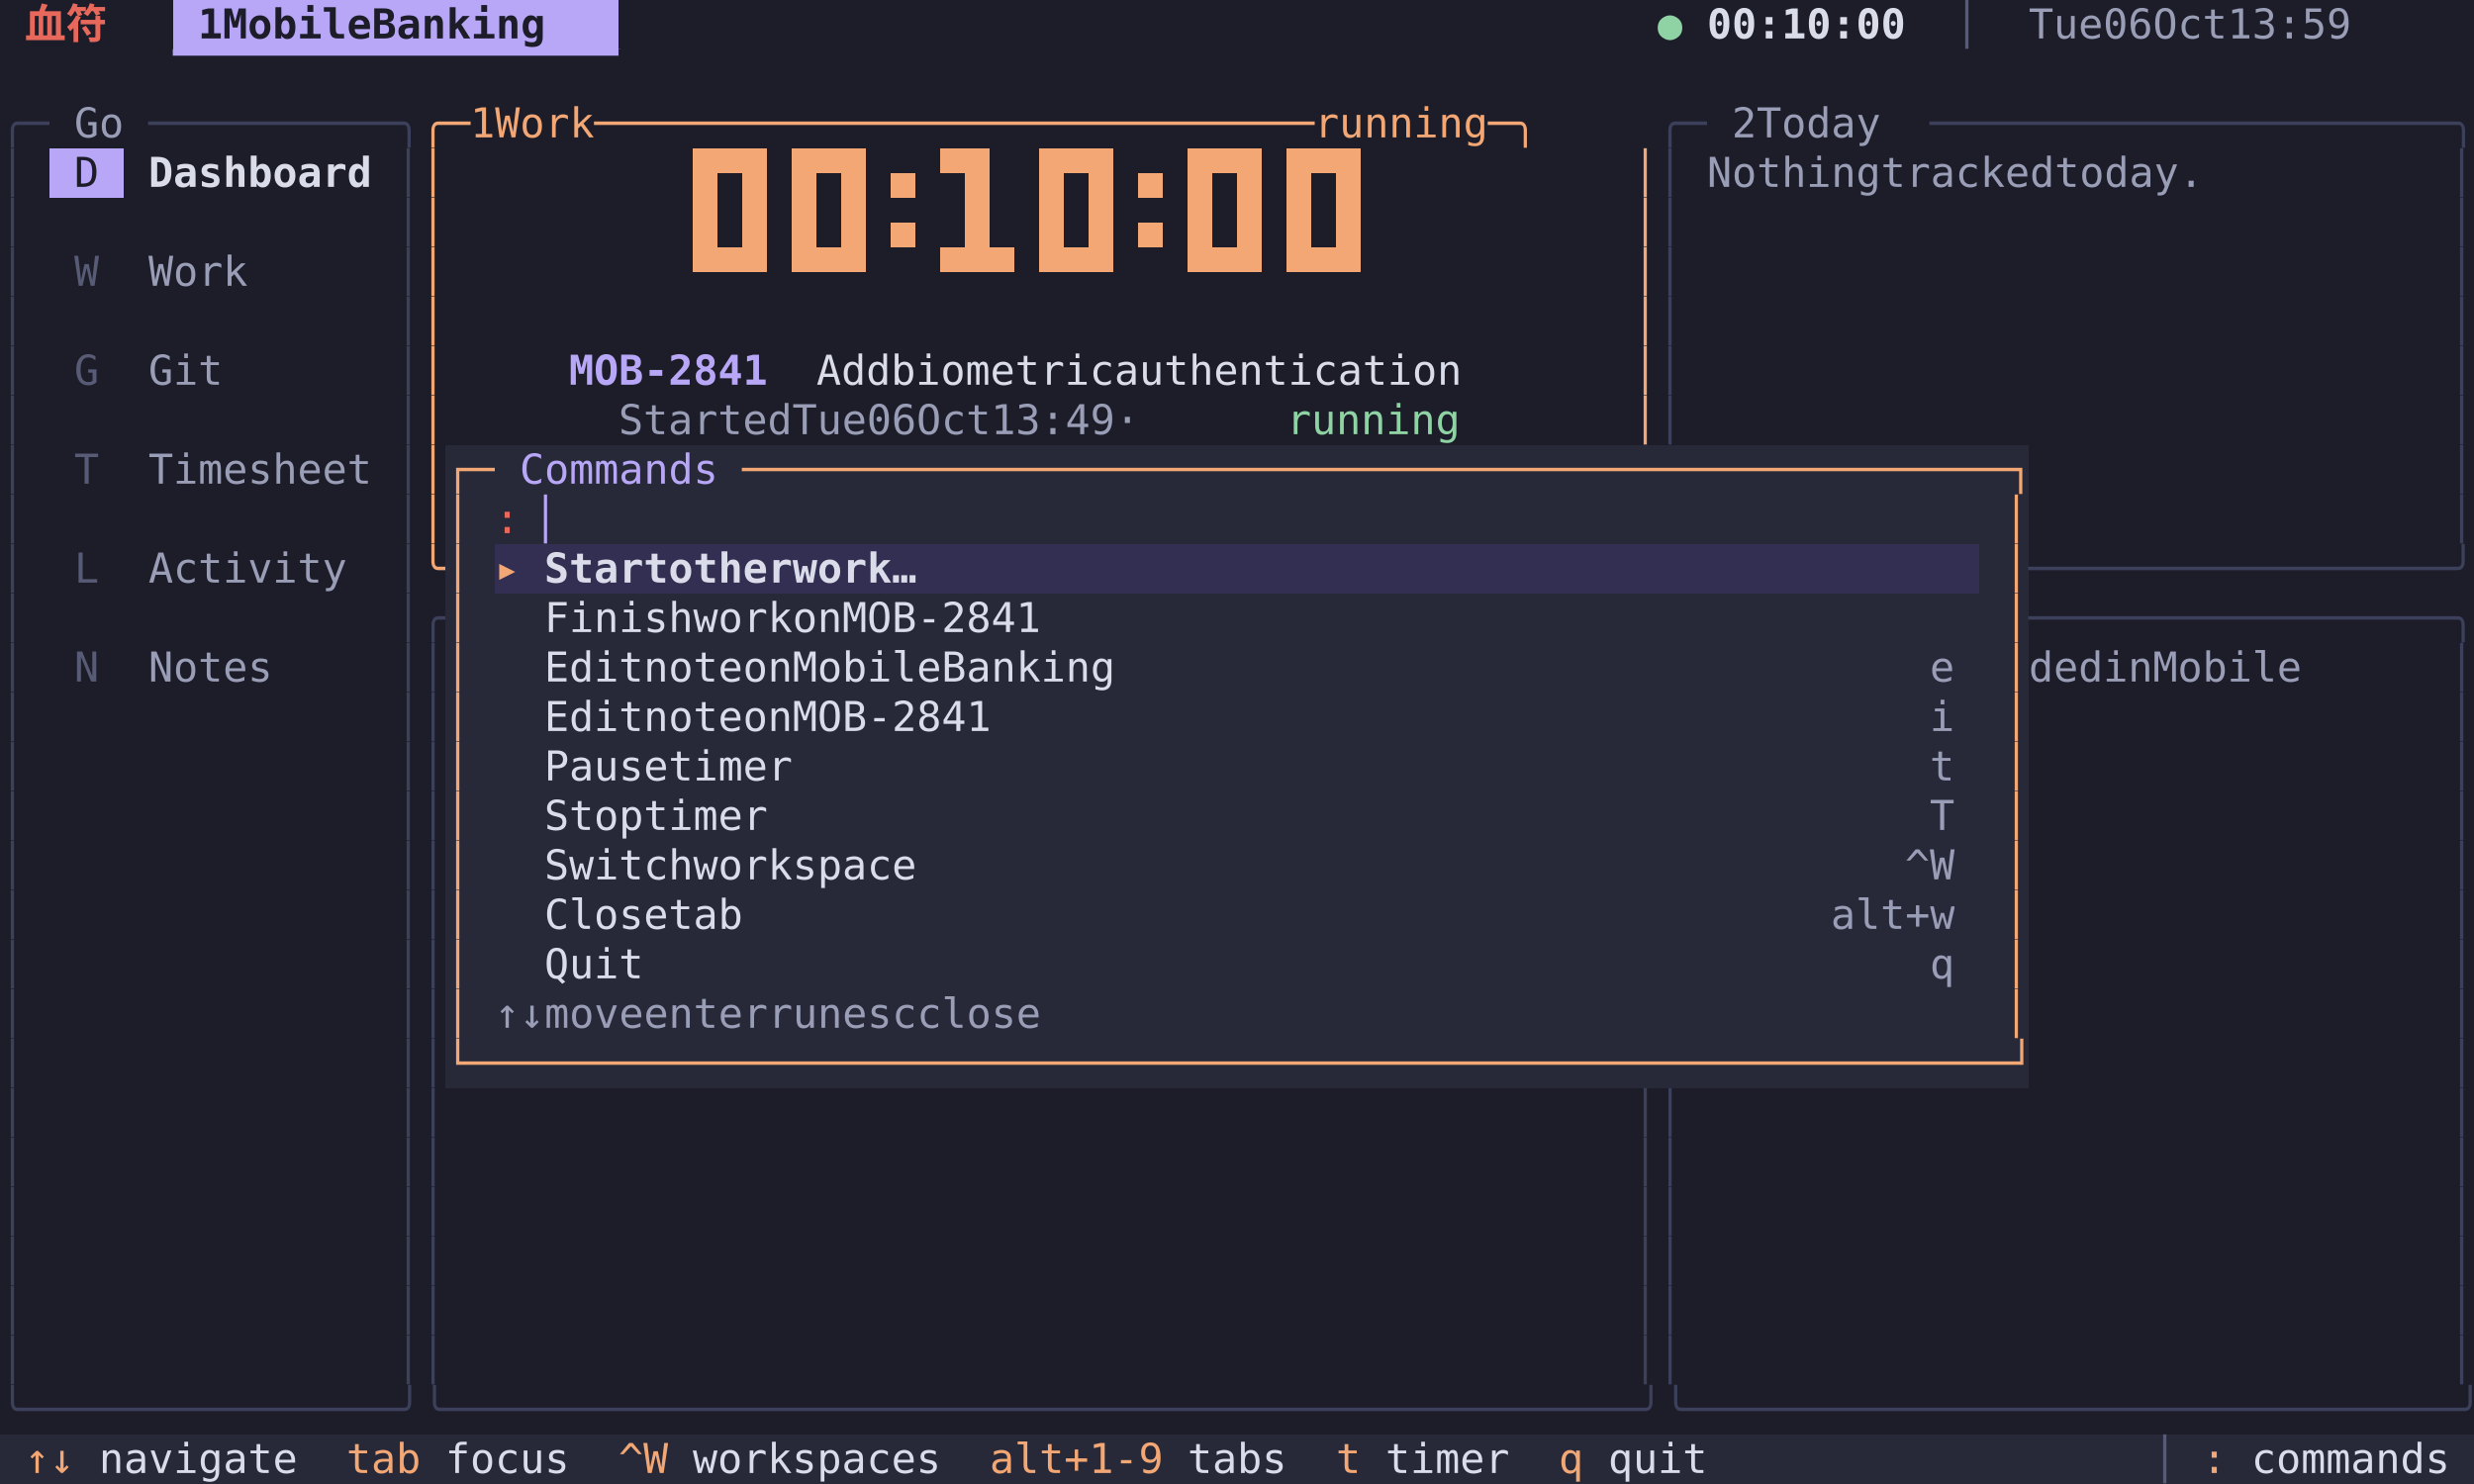
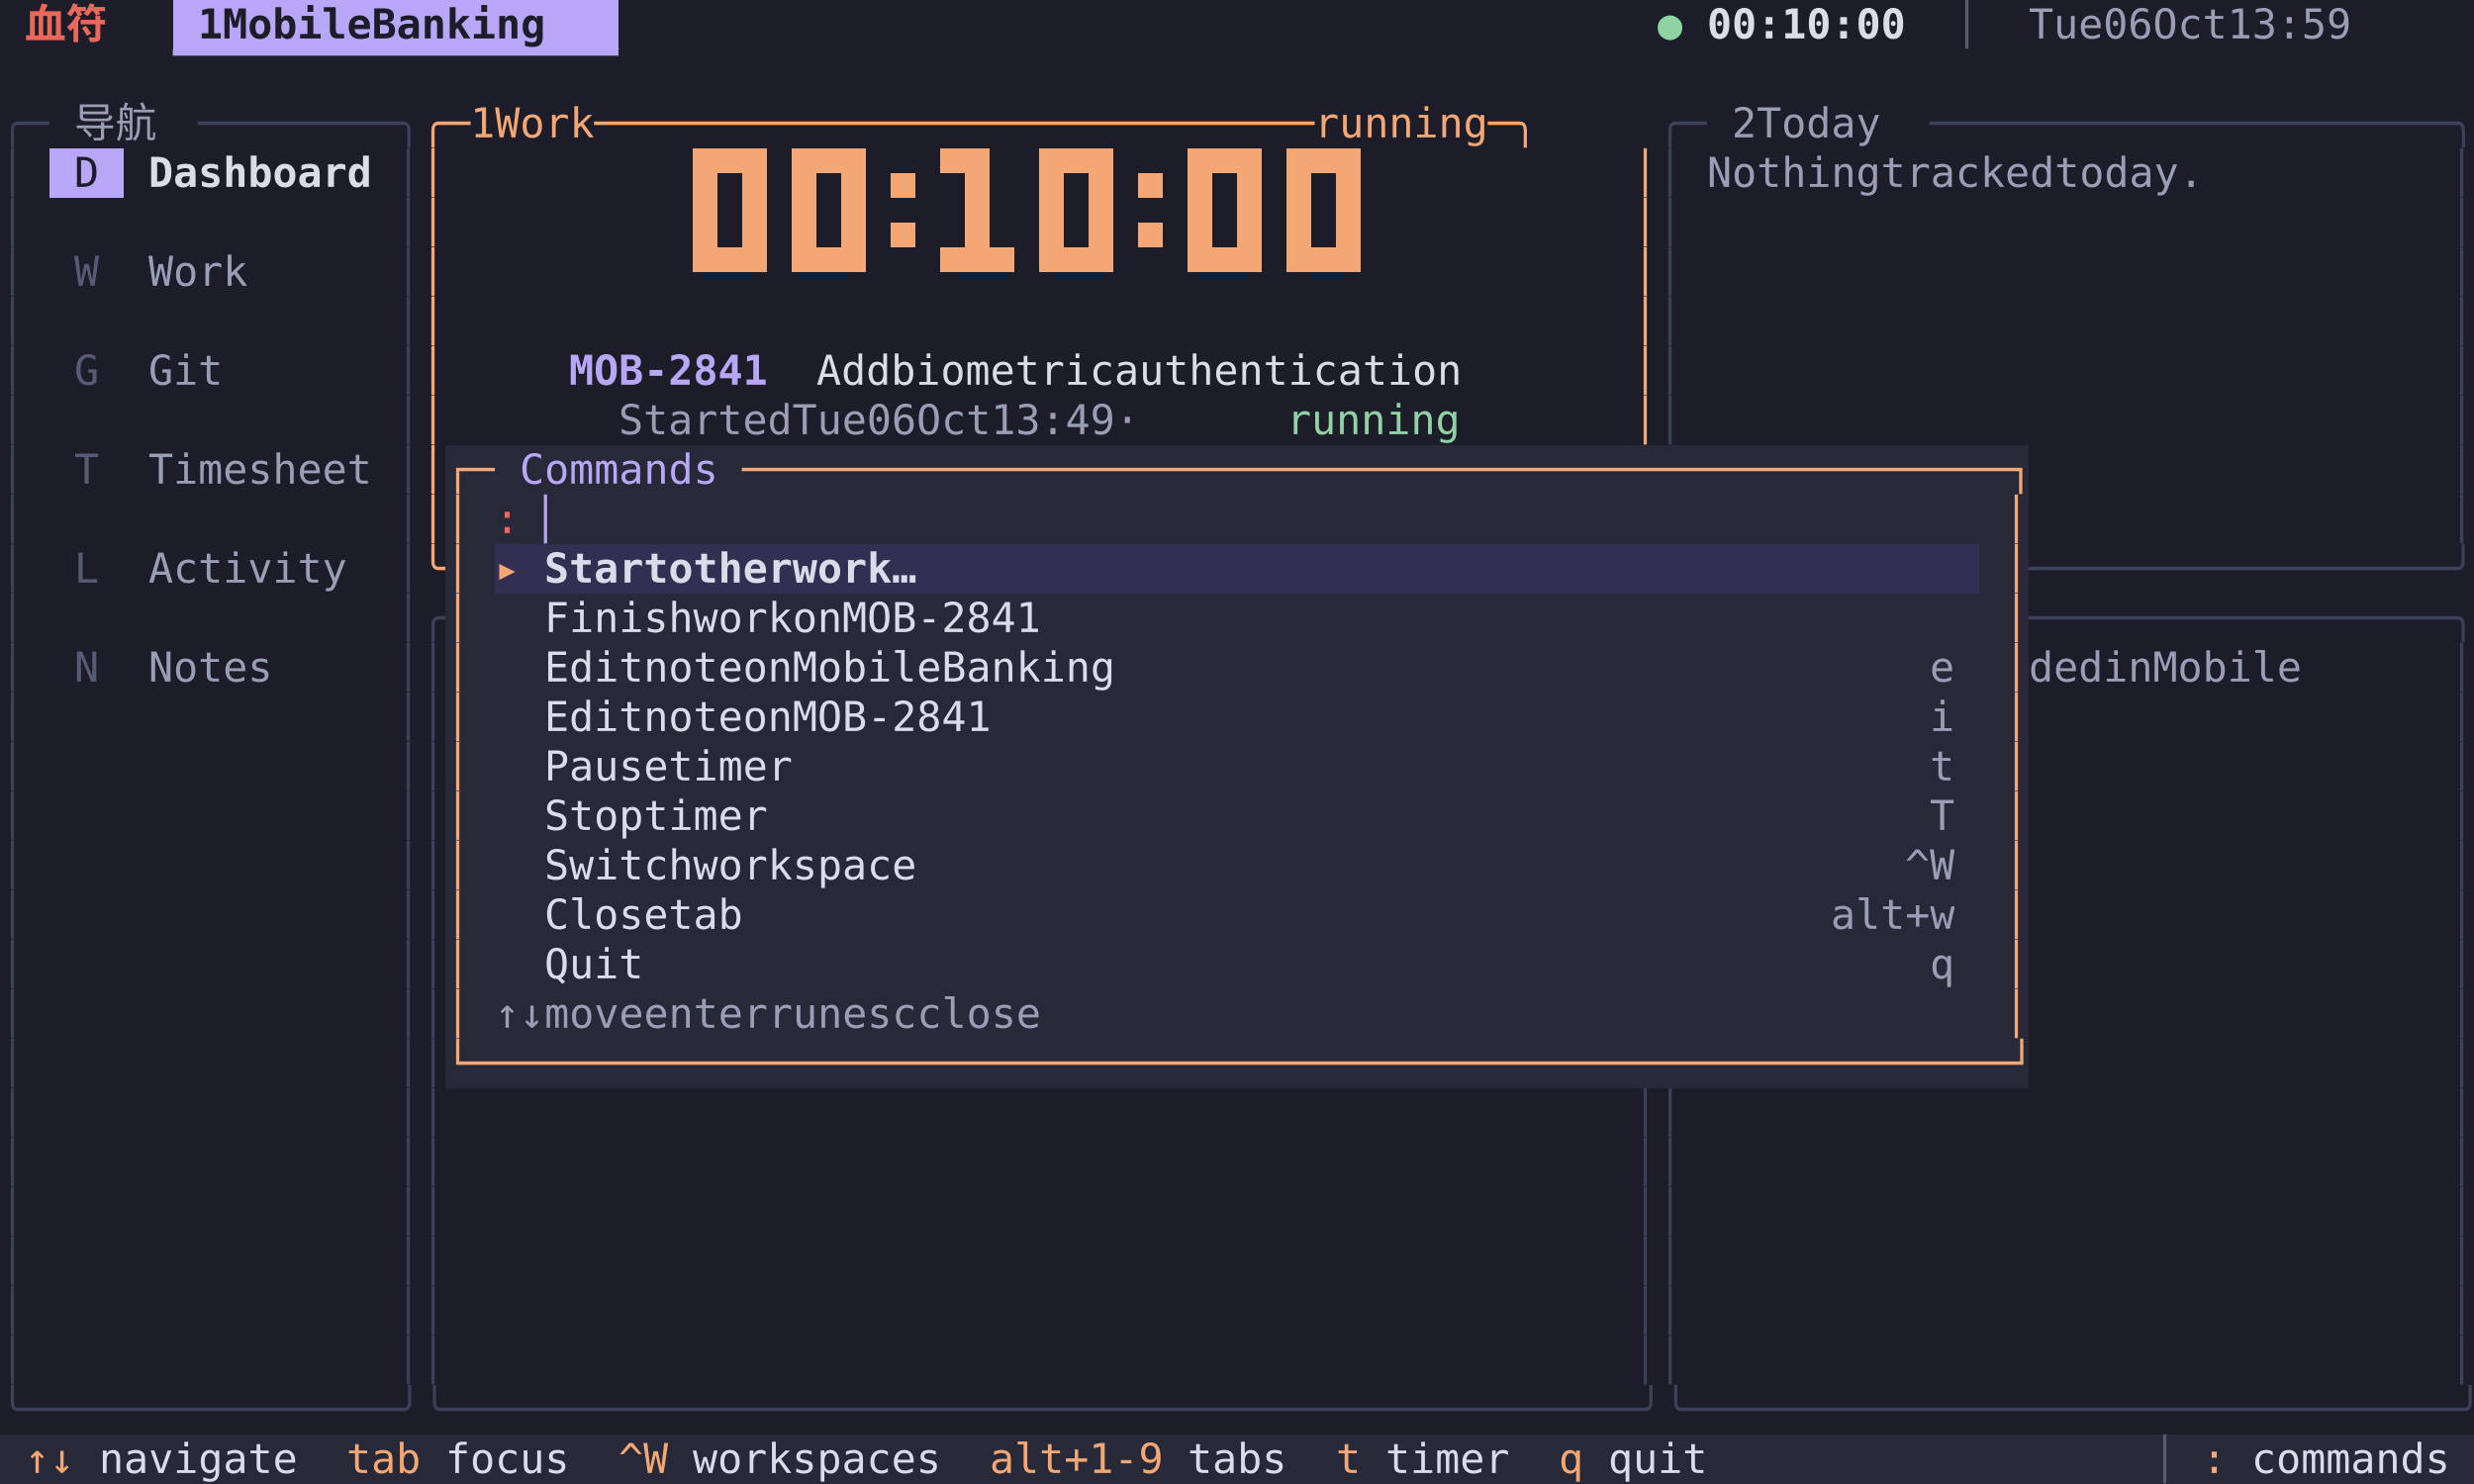
<svg xmlns="http://www.w3.org/2000/svg" width="900" height="540" viewBox="0 0 900 540" font-family="Menlo, 'DejaVu Sans Mono', 'Hiragino Sans GB', 'Noto Sans CJK SC', 'PingFang SC', monospace" font-size="15">
  <rect x="0" y="0" width="9" height="18" fill="#1c1d29" />
  <rect x="9" y="0" width="36" height="18" fill="#1c1d29" />
  <text x="9 27" y="14" fill="#e8685c" font-weight="bold">血符</text>
  <rect x="45" y="0" width="18" height="18" fill="#1c1d29" />
  <rect x="63" y="0" width="162" height="18" fill="#b8a6f6" />
  <text x="72 90 99 108 117 126 135 153 162 171 180 189 198 207" y="14" fill="#1c1d29" font-weight="bold">1MobileBanking</text>
  <rect x="225" y="0" width="378" height="18" fill="#1c1d29" />
  <rect x="603" y="0" width="18" height="18" fill="#1c1d29" />
  <text x="603" y="14" fill="#8fd3a4">●</text>
  <rect x="621" y="0" width="72" height="18" fill="#1c1d29" />
  <text x="621 630 639 648 657 666 675 684" y="14" fill="#dadcea" font-weight="bold">00:10:00</text>
  <rect x="693" y="0" width="45" height="18" fill="#1c1d29" />
  <text x="711" y="14" fill="#585b75">│</text>
  <rect x="738" y="0" width="153" height="18" fill="#1c1d29" />
  <text x="738 747 756 774 783 801 810 819 846 855 864 873 882" y="14" fill="#9a9db6">Tue06Oct13:59</text>
  <rect x="891" y="0" width="9" height="18" fill="#1c1d29" />
  <rect x="0" y="18" width="9" height="18" fill="#1c1d29" />
  <rect x="9" y="18" width="216" height="18" fill="#1c1d29" />
  <text x="63 72 81 90 99 108 117 126 135 144 153 162 171 180 189 198 207 216" y="32" fill="#b8a6f6">▔▔▔▔▔▔▔▔▔▔▔▔▔▔▔▔▔▔</text>
  <rect x="225" y="18" width="675" height="18" fill="#1c1d29" />
  <rect x="0" y="36" width="18" height="18" fill="#1c1d29" />
  <text x="0 9" y="50" fill="#3d405a">╭─</text>
-   <rect x="18" y="36" width="36" height="18" fill="#1c1d29" />
-   <text x="27 36" y="50" fill="#9a9db6">Go</text>
-   <rect x="54" y="36" width="99" height="18" fill="#1c1d29" />
-   <text x="54 63 72 81 90 99 108 117 126 135 144" y="50" fill="#3d405a">──────────╮</text>
+   <rect x="18" y="36" width="54" height="18" fill="#1c1d29" />
+   <text x="27 45" y="50" fill="#9a9db6">导航</text>
+   <rect x="72" y="36" width="81" height="18" fill="#1c1d29" />
+   <text x="72 81 90 99 108 117 126 135 144" y="50" fill="#3d405a">────────╮</text>
  <rect x="153" y="36" width="450" height="18" fill="#1c1d29" />
  <text x="153 162 180 198 207 216 225 243 252 261 270 279 288 297 306 315 324 333 342 351 360 369 378 387 396 405 414 423 432 441 450 459 468 477 486 495 513 522 531 540 549 558 567 585 594" y="50" fill="#f2a774">╭─1Work─────────────────────────────running─╮</text>
  <rect x="603" y="36" width="18" height="18" fill="#1c1d29" />
  <text x="603 612" y="50" fill="#3d405a">╭─</text>
  <rect x="621" y="36" width="81" height="18" fill="#1c1d29" />
  <text x="630 648 657 666 675 684" y="50" fill="#9a9db6">2Today</text>
  <rect x="702" y="36" width="198" height="18" fill="#1c1d29" />
  <text x="702 711 720 729 738 747 756 765 774 783 792 801 810 819 828 837 846 855 864 873 882 891" y="50" fill="#3d405a">─────────────────────╮</text>
  <rect x="0" y="54" width="9" height="18" fill="#1c1d29" />
  <text x="0" y="68" fill="#3d405a">│</text>
  <rect x="9" y="54" width="9" height="18" fill="#1c1d29" />
  <rect x="18" y="54" width="27" height="18" fill="#b8a6f6" />
  <text x="27" y="68" fill="#1c1d29">D</text>
  <rect x="45" y="54" width="90" height="18" fill="#1c1d29" />
  <text x="54 63 72 81 90 99 108 117 126" y="68" fill="#dadcea" font-weight="bold">Dashboard</text>
  <rect x="135" y="54" width="9" height="18" fill="#1c1d29" />
  <rect x="144" y="54" width="9" height="18" fill="#1c1d29" />
  <text x="144" y="68" fill="#3d405a">│</text>
  <rect x="153" y="54" width="9" height="18" fill="#1c1d29" />
  <text x="153" y="68" fill="#f2a774">│</text>
  <rect x="162" y="54" width="90" height="18" fill="#1c1d29" />
  <rect x="252" y="54" width="243" height="18" fill="#1c1d29" />
  <rect x="252" y="54" width="9" height="18" fill="#f2a774" />
  <rect x="261" y="54" width="9" height="9" fill="#f2a774" />
  <rect x="270" y="54" width="9" height="18" fill="#f2a774" />
  <rect x="288" y="54" width="9" height="18" fill="#f2a774" />
  <rect x="297" y="54" width="9" height="9" fill="#f2a774" />
  <rect x="306" y="54" width="9" height="18" fill="#f2a774" />
  <rect x="324" y="63" width="9" height="9" fill="#f2a774" />
  <rect x="342" y="54" width="9" height="9" fill="#f2a774" />
  <rect x="351" y="54" width="9" height="18" fill="#f2a774" />
  <rect x="378" y="54" width="9" height="18" fill="#f2a774" />
  <rect x="387" y="54" width="9" height="9" fill="#f2a774" />
  <rect x="396" y="54" width="9" height="18" fill="#f2a774" />
  <rect x="414" y="63" width="9" height="9" fill="#f2a774" />
  <rect x="432" y="54" width="9" height="18" fill="#f2a774" />
  <rect x="441" y="54" width="9" height="9" fill="#f2a774" />
  <rect x="450" y="54" width="9" height="18" fill="#f2a774" />
  <rect x="468" y="54" width="9" height="18" fill="#f2a774" />
  <rect x="477" y="54" width="9" height="9" fill="#f2a774" />
  <rect x="486" y="54" width="9" height="18" fill="#f2a774" />
  <rect x="495" y="54" width="99" height="18" fill="#1c1d29" />
  <rect x="594" y="54" width="9" height="18" fill="#1c1d29" />
  <text x="594" y="68" fill="#f2a774">│</text>
  <rect x="603" y="54" width="9" height="18" fill="#1c1d29" />
  <text x="603" y="68" fill="#3d405a">│</text>
  <rect x="612" y="54" width="9" height="18" fill="#1c1d29" />
  <rect x="621" y="54" width="198" height="18" fill="#1c1d29" />
  <text x="621 630 639 648 657 666 675 693 702 711 720 729 738 747 765 774 783 792 801 810" y="68" fill="#9a9db6">Nothingtrackedtoday.</text>
  <rect x="819" y="54" width="72" height="18" fill="#1c1d29" />
  <rect x="891" y="54" width="9" height="18" fill="#1c1d29" />
  <text x="891" y="68" fill="#3d405a">│</text>
  <rect x="0" y="72" width="9" height="18" fill="#1c1d29" />
  <text x="0" y="86" fill="#3d405a">│</text>
  <rect x="9" y="72" width="135" height="18" fill="#1c1d29" />
  <rect x="144" y="72" width="9" height="18" fill="#1c1d29" />
  <text x="144" y="86" fill="#3d405a">│</text>
  <rect x="153" y="72" width="9" height="18" fill="#1c1d29" />
  <text x="153" y="86" fill="#f2a774">│</text>
  <rect x="162" y="72" width="90" height="18" fill="#1c1d29" />
  <rect x="252" y="72" width="243" height="18" fill="#1c1d29" />
  <rect x="252" y="72" width="9" height="18" fill="#f2a774" />
  <rect x="270" y="72" width="9" height="18" fill="#f2a774" />
  <rect x="288" y="72" width="9" height="18" fill="#f2a774" />
  <rect x="306" y="72" width="9" height="18" fill="#f2a774" />
  <rect x="324" y="81" width="9" height="9" fill="#f2a774" />
  <rect x="351" y="72" width="9" height="18" fill="#f2a774" />
  <rect x="378" y="72" width="9" height="18" fill="#f2a774" />
  <rect x="396" y="72" width="9" height="18" fill="#f2a774" />
  <rect x="414" y="81" width="9" height="9" fill="#f2a774" />
  <rect x="432" y="72" width="9" height="18" fill="#f2a774" />
  <rect x="450" y="72" width="9" height="18" fill="#f2a774" />
  <rect x="468" y="72" width="9" height="18" fill="#f2a774" />
  <rect x="486" y="72" width="9" height="18" fill="#f2a774" />
  <rect x="495" y="72" width="99" height="18" fill="#1c1d29" />
  <rect x="594" y="72" width="9" height="18" fill="#1c1d29" />
  <text x="594" y="86" fill="#f2a774">│</text>
  <rect x="603" y="72" width="9" height="18" fill="#1c1d29" />
  <text x="603" y="86" fill="#3d405a">│</text>
  <rect x="612" y="72" width="279" height="18" fill="#1c1d29" />
  <rect x="891" y="72" width="9" height="18" fill="#1c1d29" />
  <text x="891" y="86" fill="#3d405a">│</text>
  <rect x="0" y="90" width="9" height="18" fill="#1c1d29" />
  <text x="0" y="104" fill="#3d405a">│</text>
  <rect x="9" y="90" width="9" height="18" fill="#1c1d29" />
  <rect x="18" y="90" width="27" height="18" fill="#1c1d29" />
  <text x="27" y="104" fill="#585b75">W</text>
  <rect x="45" y="90" width="45" height="18" fill="#1c1d29" />
  <text x="54 63 72 81" y="104" fill="#9a9db6">Work</text>
  <rect x="90" y="90" width="54" height="18" fill="#1c1d29" />
  <rect x="144" y="90" width="9" height="18" fill="#1c1d29" />
  <text x="144" y="104" fill="#3d405a">│</text>
  <rect x="153" y="90" width="9" height="18" fill="#1c1d29" />
  <text x="153" y="104" fill="#f2a774">│</text>
  <rect x="162" y="90" width="90" height="18" fill="#1c1d29" />
  <rect x="252" y="90" width="243" height="18" fill="#1c1d29" />
  <rect x="252" y="90" width="9" height="9" fill="#f2a774" />
  <rect x="261" y="90" width="9" height="9" fill="#f2a774" />
  <rect x="270" y="90" width="9" height="9" fill="#f2a774" />
  <rect x="288" y="90" width="9" height="9" fill="#f2a774" />
  <rect x="297" y="90" width="9" height="9" fill="#f2a774" />
  <rect x="306" y="90" width="9" height="9" fill="#f2a774" />
  <rect x="342" y="90" width="9" height="9" fill="#f2a774" />
  <rect x="351" y="90" width="9" height="9" fill="#f2a774" />
  <rect x="360" y="90" width="9" height="9" fill="#f2a774" />
  <rect x="378" y="90" width="9" height="9" fill="#f2a774" />
  <rect x="387" y="90" width="9" height="9" fill="#f2a774" />
  <rect x="396" y="90" width="9" height="9" fill="#f2a774" />
  <rect x="432" y="90" width="9" height="9" fill="#f2a774" />
  <rect x="441" y="90" width="9" height="9" fill="#f2a774" />
  <rect x="450" y="90" width="9" height="9" fill="#f2a774" />
  <rect x="468" y="90" width="9" height="9" fill="#f2a774" />
  <rect x="477" y="90" width="9" height="9" fill="#f2a774" />
  <rect x="486" y="90" width="9" height="9" fill="#f2a774" />
  <rect x="495" y="90" width="99" height="18" fill="#1c1d29" />
  <rect x="594" y="90" width="9" height="18" fill="#1c1d29" />
  <text x="594" y="104" fill="#f2a774">│</text>
  <rect x="603" y="90" width="9" height="18" fill="#1c1d29" />
  <text x="603" y="104" fill="#3d405a">│</text>
  <rect x="612" y="90" width="279" height="18" fill="#1c1d29" />
  <rect x="891" y="90" width="9" height="18" fill="#1c1d29" />
  <text x="891" y="104" fill="#3d405a">│</text>
  <rect x="0" y="108" width="9" height="18" fill="#1c1d29" />
  <text x="0" y="122" fill="#3d405a">│</text>
  <rect x="9" y="108" width="135" height="18" fill="#1c1d29" />
  <rect x="144" y="108" width="9" height="18" fill="#1c1d29" />
  <text x="144" y="122" fill="#3d405a">│</text>
  <rect x="153" y="108" width="9" height="18" fill="#1c1d29" />
  <text x="153" y="122" fill="#f2a774">│</text>
  <rect x="162" y="108" width="432" height="18" fill="#1c1d29" />
  <rect x="594" y="108" width="9" height="18" fill="#1c1d29" />
  <text x="594" y="122" fill="#f2a774">│</text>
  <rect x="603" y="108" width="9" height="18" fill="#1c1d29" />
  <text x="603" y="122" fill="#3d405a">│</text>
  <rect x="612" y="108" width="279" height="18" fill="#1c1d29" />
  <rect x="891" y="108" width="9" height="18" fill="#1c1d29" />
  <text x="891" y="122" fill="#3d405a">│</text>
  <rect x="0" y="126" width="9" height="18" fill="#1c1d29" />
  <text x="0" y="140" fill="#3d405a">│</text>
  <rect x="9" y="126" width="9" height="18" fill="#1c1d29" />
  <rect x="18" y="126" width="27" height="18" fill="#1c1d29" />
  <text x="27" y="140" fill="#585b75">G</text>
  <rect x="45" y="126" width="36" height="18" fill="#1c1d29" />
  <text x="54 63 72" y="140" fill="#9a9db6">Git</text>
  <rect x="81" y="126" width="63" height="18" fill="#1c1d29" />
  <rect x="144" y="126" width="9" height="18" fill="#1c1d29" />
  <text x="144" y="140" fill="#3d405a">│</text>
  <rect x="153" y="126" width="9" height="18" fill="#1c1d29" />
  <text x="153" y="140" fill="#f2a774">│</text>
  <rect x="162" y="126" width="45" height="18" fill="#1c1d29" />
  <rect x="207" y="126" width="72" height="18" fill="#1c1d29" />
  <text x="207 216 225 234 243 252 261 270" y="140" fill="#b8a6f6" font-weight="bold">MOB-2841</text>
  <rect x="279" y="126" width="270" height="18" fill="#1c1d29" />
  <text x="297 306 315 333 342 351 360 369 378 387 396 405 423 432 441 450 459 468 477 486 495 504 513 522 531 540" y="140" fill="#dadcea">Addbiometricauthentication</text>
  <rect x="549" y="126" width="45" height="18" fill="#1c1d29" />
  <rect x="594" y="126" width="9" height="18" fill="#1c1d29" />
  <text x="594" y="140" fill="#f2a774">│</text>
  <rect x="603" y="126" width="9" height="18" fill="#1c1d29" />
  <text x="603" y="140" fill="#3d405a">│</text>
  <rect x="612" y="126" width="279" height="18" fill="#1c1d29" />
  <rect x="891" y="126" width="9" height="18" fill="#1c1d29" />
  <text x="891" y="140" fill="#3d405a">│</text>
  <rect x="0" y="144" width="9" height="18" fill="#1c1d29" />
  <text x="0" y="158" fill="#3d405a">│</text>
  <rect x="9" y="144" width="135" height="18" fill="#1c1d29" />
  <rect x="144" y="144" width="9" height="18" fill="#1c1d29" />
  <text x="144" y="158" fill="#3d405a">│</text>
  <rect x="153" y="144" width="9" height="18" fill="#1c1d29" />
  <text x="153" y="158" fill="#f2a774">│</text>
  <rect x="162" y="144" width="63" height="18" fill="#1c1d29" />
  <rect x="225" y="144" width="243" height="18" fill="#1c1d29" />
  <text x="225 234 243 252 261 270 279 297 306 315 333 342 360 369 378 396 405 414 423 432 450" y="158" fill="#9a9db6">StartedTue06Oct13:49·</text>
  <rect x="468" y="144" width="63" height="18" fill="#1c1d29" />
  <text x="468 477 486 495 504 513 522" y="158" fill="#8fd3a4">running</text>
  <rect x="531" y="144" width="63" height="18" fill="#1c1d29" />
  <rect x="594" y="144" width="9" height="18" fill="#1c1d29" />
  <text x="594" y="158" fill="#f2a774">│</text>
  <rect x="603" y="144" width="9" height="18" fill="#1c1d29" />
  <text x="603" y="158" fill="#3d405a">│</text>
  <rect x="612" y="144" width="279" height="18" fill="#1c1d29" />
  <rect x="891" y="144" width="9" height="18" fill="#1c1d29" />
  <text x="891" y="158" fill="#3d405a">│</text>
  <rect x="0" y="162" width="9" height="18" fill="#1c1d29" />
  <text x="0" y="176" fill="#3d405a">│</text>
  <rect x="9" y="162" width="9" height="18" fill="#1c1d29" />
  <rect x="18" y="162" width="27" height="18" fill="#1c1d29" />
  <text x="27" y="176" fill="#585b75">T</text>
  <rect x="45" y="162" width="90" height="18" fill="#1c1d29" />
  <text x="54 63 72 81 90 99 108 117 126" y="176" fill="#9a9db6">Timesheet</text>
  <rect x="135" y="162" width="9" height="18" fill="#1c1d29" />
  <rect x="144" y="162" width="9" height="18" fill="#1c1d29" />
  <text x="144" y="176" fill="#3d405a">│</text>
  <rect x="153" y="162" width="9" height="18" fill="#1c1d29" />
  <text x="153" y="176" fill="#f2a774">│</text>
  <rect x="162" y="162" width="18" height="18" fill="#272939" />
  <text x="162 171" y="176" fill="#f2a774">┌─</text>
  <rect x="180" y="162" width="90" height="18" fill="#272939" />
  <text x="189 198 207 216 225 234 243 252" y="176" fill="#b8a6f6">Commands</text>
  <rect x="270" y="162" width="468" height="18" fill="#272939" />
  <text x="270 279 288 297 306 315 324 333 342 351 360 369 378 387 396 405 414 423 432 441 450 459 468 477 486 495 504 513 522 531 540 549 558 567 576 585 594 603 612 621 630 639 648 657 666 675 684 693 702 711 720 729" y="176" fill="#f2a774">───────────────────────────────────────────────────┐</text>
  <rect x="738" y="162" width="153" height="18" fill="#1c1d29" />
  <rect x="891" y="162" width="9" height="18" fill="#1c1d29" />
  <text x="891" y="176" fill="#3d405a">│</text>
  <rect x="0" y="180" width="9" height="18" fill="#1c1d29" />
  <text x="0" y="194" fill="#3d405a">│</text>
  <rect x="9" y="180" width="135" height="18" fill="#1c1d29" />
  <rect x="144" y="180" width="9" height="18" fill="#1c1d29" />
  <text x="144" y="194" fill="#3d405a">│</text>
  <rect x="153" y="180" width="9" height="18" fill="#1c1d29" />
  <text x="153" y="194" fill="#f2a774">│</text>
  <rect x="162" y="180" width="9" height="18" fill="#272939" />
  <text x="162" y="194" fill="#f2a774">│</text>
  <rect x="171" y="180" width="9" height="18" fill="#272939" />
  <rect x="180" y="180" width="18" height="18" fill="#272939" />
  <text x="180" y="194" fill="#e8685c">:</text>
  <rect x="198" y="180" width="9" height="18" fill="#272939" />
  <text x="198" y="194" fill="#b8a6f6">▏</text>
  <rect x="207" y="180" width="522" height="18" fill="#272939" />
  <rect x="729" y="180" width="9" height="18" fill="#272939" />
  <text x="729" y="194" fill="#f2a774">│</text>
  <rect x="738" y="180" width="153" height="18" fill="#1c1d29" />
  <rect x="891" y="180" width="9" height="18" fill="#1c1d29" />
  <text x="891" y="194" fill="#3d405a">│</text>
  <rect x="0" y="198" width="9" height="18" fill="#1c1d29" />
  <text x="0" y="212" fill="#3d405a">│</text>
  <rect x="9" y="198" width="9" height="18" fill="#1c1d29" />
  <rect x="18" y="198" width="27" height="18" fill="#1c1d29" />
  <text x="27" y="212" fill="#585b75">L</text>
  <rect x="45" y="198" width="81" height="18" fill="#1c1d29" />
  <text x="54 63 72 81 90 99 108 117" y="212" fill="#9a9db6">Activity</text>
  <rect x="126" y="198" width="18" height="18" fill="#1c1d29" />
  <rect x="144" y="198" width="9" height="18" fill="#1c1d29" />
  <text x="144" y="212" fill="#3d405a">│</text>
  <rect x="153" y="198" width="9" height="18" fill="#1c1d29" />
  <text x="153" y="212" fill="#f2a774">╰</text>
  <rect x="162" y="198" width="9" height="18" fill="#272939" />
  <text x="162" y="212" fill="#f2a774">│</text>
  <rect x="171" y="198" width="9" height="18" fill="#272939" />
  <rect x="180" y="198" width="18" height="18" fill="#332f52" />
  <text x="180" y="212" fill="#f2a774">▸</text>
  <rect x="198" y="198" width="153" height="18" fill="#332f52" />
  <text x="198 207 216 225 234 252 261 270 279 288 306 315 324 333 342" y="212" fill="#dadcea" font-weight="bold">Startotherwork…</text>
  <rect x="351" y="198" width="360" height="18" fill="#332f52" />
  <rect x="711" y="198" width="9" height="18" fill="#332f52" />
  <rect x="720" y="198" width="9" height="18" fill="#272939" />
  <rect x="729" y="198" width="9" height="18" fill="#272939" />
  <text x="729" y="212" fill="#f2a774">│</text>
  <rect x="738" y="198" width="162" height="18" fill="#1c1d29" />
  <text x="738 747 756 765 774 783 792 801 810 819 828 837 846 855 864 873 882 891" y="212" fill="#3d405a">─────────────────╯</text>
  <rect x="0" y="216" width="9" height="18" fill="#1c1d29" />
  <text x="0" y="230" fill="#3d405a">│</text>
  <rect x="9" y="216" width="135" height="18" fill="#1c1d29" />
  <rect x="144" y="216" width="18" height="18" fill="#1c1d29" />
  <text x="144 153" y="230" fill="#3d405a">│╭</text>
  <rect x="162" y="216" width="9" height="18" fill="#272939" />
  <text x="162" y="230" fill="#f2a774">│</text>
  <rect x="171" y="216" width="9" height="18" fill="#272939" />
  <rect x="180" y="216" width="18" height="18" fill="#272939" />
  <rect x="198" y="216" width="207" height="18" fill="#272939" />
  <text x="198 207 216 225 234 243 261 270 279 288 306 315 333 342 351 360 369 378 387 396" y="230" fill="#dadcea">FinishworkonMOB-2841</text>
  <rect x="405" y="216" width="306" height="18" fill="#272939" />
  <rect x="711" y="216" width="18" height="18" fill="#272939" />
  <rect x="729" y="216" width="9" height="18" fill="#272939" />
  <text x="729" y="230" fill="#f2a774">│</text>
  <rect x="738" y="216" width="162" height="18" fill="#1c1d29" />
  <text x="738 747 756 765 774 783 792 801 810 819 828 837 846 855 864 873 882 891" y="230" fill="#3d405a">─────────────────╮</text>
  <rect x="0" y="234" width="9" height="18" fill="#1c1d29" />
  <text x="0" y="248" fill="#3d405a">│</text>
  <rect x="9" y="234" width="9" height="18" fill="#1c1d29" />
  <rect x="18" y="234" width="27" height="18" fill="#1c1d29" />
  <text x="27" y="248" fill="#585b75">N</text>
  <rect x="45" y="234" width="54" height="18" fill="#1c1d29" />
  <text x="54 63 72 81 90" y="248" fill="#9a9db6">Notes</text>
  <rect x="99" y="234" width="45" height="18" fill="#1c1d29" />
  <rect x="144" y="234" width="18" height="18" fill="#1c1d29" />
  <text x="144 153" y="248" fill="#3d405a">││</text>
  <rect x="162" y="234" width="9" height="18" fill="#272939" />
  <text x="162" y="248" fill="#f2a774">│</text>
  <rect x="171" y="234" width="9" height="18" fill="#272939" />
  <rect x="180" y="234" width="18" height="18" fill="#272939" />
  <rect x="198" y="234" width="243" height="18" fill="#272939" />
  <text x="198 207 216 225 243 252 261 270 288 297 315 324 333 342 351 360 378 387 396 405 414 423 432" y="248" fill="#dadcea">EditnoteonMobileBanking</text>
  <rect x="441" y="234" width="270" height="18" fill="#272939" />
  <text x="702" y="248" fill="#9a9db6">e</text>
  <rect x="711" y="234" width="18" height="18" fill="#272939" />
  <rect x="729" y="234" width="9" height="18" fill="#272939" />
  <text x="729" y="248" fill="#f2a774">│</text>
  <rect x="738" y="234" width="126" height="18" fill="#1c1d29" />
  <text x="738 747 756 774 783 801 810 819 828 837 846" y="248" fill="#9a9db6">dedinMobile</text>
  <rect x="864" y="234" width="27" height="18" fill="#1c1d29" />
  <rect x="891" y="234" width="9" height="18" fill="#1c1d29" />
  <text x="891" y="248" fill="#3d405a">│</text>
  <rect x="0" y="252" width="9" height="18" fill="#1c1d29" />
  <text x="0" y="266" fill="#3d405a">│</text>
  <rect x="9" y="252" width="135" height="18" fill="#1c1d29" />
  <rect x="144" y="252" width="18" height="18" fill="#1c1d29" />
  <text x="144 153" y="266" fill="#3d405a">││</text>
  <rect x="162" y="252" width="9" height="18" fill="#272939" />
  <text x="162" y="266" fill="#f2a774">│</text>
  <rect x="171" y="252" width="9" height="18" fill="#272939" />
  <rect x="180" y="252" width="18" height="18" fill="#272939" />
  <rect x="198" y="252" width="189" height="18" fill="#272939" />
  <text x="198 207 216 225 243 252 261 270 288 297 315 324 333 342 351 360 369 378" y="266" fill="#dadcea">EditnoteonMOB-2841</text>
  <rect x="387" y="252" width="324" height="18" fill="#272939" />
  <text x="702" y="266" fill="#9a9db6">i</text>
  <rect x="711" y="252" width="18" height="18" fill="#272939" />
  <rect x="729" y="252" width="9" height="18" fill="#272939" />
  <text x="729" y="266" fill="#f2a774">│</text>
  <rect x="738" y="252" width="153" height="18" fill="#1c1d29" />
  <rect x="891" y="252" width="9" height="18" fill="#1c1d29" />
  <text x="891" y="266" fill="#3d405a">│</text>
  <rect x="0" y="270" width="9" height="18" fill="#1c1d29" />
  <text x="0" y="284" fill="#3d405a">│</text>
  <rect x="9" y="270" width="135" height="18" fill="#1c1d29" />
  <rect x="144" y="270" width="18" height="18" fill="#1c1d29" />
  <text x="144 153" y="284" fill="#3d405a">││</text>
  <rect x="162" y="270" width="9" height="18" fill="#272939" />
  <text x="162" y="284" fill="#f2a774">│</text>
  <rect x="171" y="270" width="9" height="18" fill="#272939" />
  <rect x="180" y="270" width="18" height="18" fill="#272939" />
  <rect x="198" y="270" width="99" height="18" fill="#272939" />
  <text x="198 207 216 225 234 252 261 270 279 288" y="284" fill="#dadcea">Pausetimer</text>
  <rect x="297" y="270" width="414" height="18" fill="#272939" />
  <text x="702" y="284" fill="#9a9db6">t</text>
  <rect x="711" y="270" width="18" height="18" fill="#272939" />
  <rect x="729" y="270" width="9" height="18" fill="#272939" />
  <text x="729" y="284" fill="#f2a774">│</text>
  <rect x="738" y="270" width="153" height="18" fill="#1c1d29" />
  <rect x="891" y="270" width="9" height="18" fill="#1c1d29" />
  <text x="891" y="284" fill="#3d405a">│</text>
  <rect x="0" y="288" width="9" height="18" fill="#1c1d29" />
  <text x="0" y="302" fill="#3d405a">│</text>
  <rect x="9" y="288" width="135" height="18" fill="#1c1d29" />
  <rect x="144" y="288" width="18" height="18" fill="#1c1d29" />
  <text x="144 153" y="302" fill="#3d405a">││</text>
  <rect x="162" y="288" width="9" height="18" fill="#272939" />
  <text x="162" y="302" fill="#f2a774">│</text>
  <rect x="171" y="288" width="9" height="18" fill="#272939" />
  <rect x="180" y="288" width="18" height="18" fill="#272939" />
  <rect x="198" y="288" width="90" height="18" fill="#272939" />
  <text x="198 207 216 225 243 252 261 270 279" y="302" fill="#dadcea">Stoptimer</text>
  <rect x="288" y="288" width="423" height="18" fill="#272939" />
  <text x="702" y="302" fill="#9a9db6">T</text>
  <rect x="711" y="288" width="18" height="18" fill="#272939" />
  <rect x="729" y="288" width="9" height="18" fill="#272939" />
  <text x="729" y="302" fill="#f2a774">│</text>
  <rect x="738" y="288" width="153" height="18" fill="#1c1d29" />
  <rect x="891" y="288" width="9" height="18" fill="#1c1d29" />
  <text x="891" y="302" fill="#3d405a">│</text>
  <rect x="0" y="306" width="9" height="18" fill="#1c1d29" />
  <text x="0" y="320" fill="#3d405a">│</text>
  <rect x="9" y="306" width="135" height="18" fill="#1c1d29" />
  <rect x="144" y="306" width="18" height="18" fill="#1c1d29" />
  <text x="144 153" y="320" fill="#3d405a">││</text>
  <rect x="162" y="306" width="9" height="18" fill="#272939" />
  <text x="162" y="320" fill="#f2a774">│</text>
  <rect x="171" y="306" width="9" height="18" fill="#272939" />
  <rect x="180" y="306" width="18" height="18" fill="#272939" />
  <rect x="198" y="306" width="144" height="18" fill="#272939" />
  <text x="198 207 216 225 234 243 261 270 279 288 297 306 315 324 333" y="320" fill="#dadcea">Switchworkspace</text>
  <rect x="342" y="306" width="369" height="18" fill="#272939" />
  <text x="693 702" y="320" fill="#9a9db6">^W</text>
  <rect x="711" y="306" width="18" height="18" fill="#272939" />
  <rect x="729" y="306" width="9" height="18" fill="#272939" />
  <text x="729" y="320" fill="#f2a774">│</text>
  <rect x="738" y="306" width="153" height="18" fill="#1c1d29" />
  <rect x="891" y="306" width="9" height="18" fill="#1c1d29" />
  <text x="891" y="320" fill="#3d405a">│</text>
  <rect x="0" y="324" width="9" height="18" fill="#1c1d29" />
  <text x="0" y="338" fill="#3d405a">│</text>
  <rect x="9" y="324" width="135" height="18" fill="#1c1d29" />
  <rect x="144" y="324" width="18" height="18" fill="#1c1d29" />
  <text x="144 153" y="338" fill="#3d405a">││</text>
  <rect x="162" y="324" width="9" height="18" fill="#272939" />
  <text x="162" y="338" fill="#f2a774">│</text>
  <rect x="171" y="324" width="9" height="18" fill="#272939" />
  <rect x="180" y="324" width="18" height="18" fill="#272939" />
  <rect x="198" y="324" width="81" height="18" fill="#272939" />
  <text x="198 207 216 225 234 252 261 270" y="338" fill="#dadcea">Closetab</text>
  <rect x="279" y="324" width="432" height="18" fill="#272939" />
  <text x="666 675 684 693 702" y="338" fill="#9a9db6">alt+w</text>
  <rect x="711" y="324" width="18" height="18" fill="#272939" />
  <rect x="729" y="324" width="9" height="18" fill="#272939" />
  <text x="729" y="338" fill="#f2a774">│</text>
  <rect x="738" y="324" width="153" height="18" fill="#1c1d29" />
  <rect x="891" y="324" width="9" height="18" fill="#1c1d29" />
  <text x="891" y="338" fill="#3d405a">│</text>
  <rect x="0" y="342" width="9" height="18" fill="#1c1d29" />
  <text x="0" y="356" fill="#3d405a">│</text>
  <rect x="9" y="342" width="135" height="18" fill="#1c1d29" />
  <rect x="144" y="342" width="18" height="18" fill="#1c1d29" />
  <text x="144 153" y="356" fill="#3d405a">││</text>
  <rect x="162" y="342" width="9" height="18" fill="#272939" />
  <text x="162" y="356" fill="#f2a774">│</text>
  <rect x="171" y="342" width="9" height="18" fill="#272939" />
  <rect x="180" y="342" width="18" height="18" fill="#272939" />
  <rect x="198" y="342" width="36" height="18" fill="#272939" />
  <text x="198 207 216 225" y="356" fill="#dadcea">Quit</text>
  <rect x="234" y="342" width="477" height="18" fill="#272939" />
  <text x="702" y="356" fill="#9a9db6">q</text>
  <rect x="711" y="342" width="18" height="18" fill="#272939" />
  <rect x="729" y="342" width="9" height="18" fill="#272939" />
  <text x="729" y="356" fill="#f2a774">│</text>
  <rect x="738" y="342" width="153" height="18" fill="#1c1d29" />
  <rect x="891" y="342" width="9" height="18" fill="#1c1d29" />
  <text x="891" y="356" fill="#3d405a">│</text>
  <rect x="0" y="360" width="9" height="18" fill="#1c1d29" />
  <text x="0" y="374" fill="#3d405a">│</text>
  <rect x="9" y="360" width="135" height="18" fill="#1c1d29" />
  <rect x="144" y="360" width="18" height="18" fill="#1c1d29" />
  <text x="144 153" y="374" fill="#3d405a">││</text>
  <rect x="162" y="360" width="9" height="18" fill="#272939" />
  <text x="162" y="374" fill="#f2a774">│</text>
  <rect x="171" y="360" width="9" height="18" fill="#272939" />
  <rect x="180" y="360" width="261" height="18" fill="#272939" />
  <text x="180 189 207 216 225 234 261 270 279 288 297 315 324 333 360 369 378 396 405 414 423 432" y="374" fill="#9a9db6">↑↓moveenterrunescclose</text>
  <rect x="441" y="360" width="288" height="18" fill="#272939" />
  <rect x="729" y="360" width="9" height="18" fill="#272939" />
  <text x="729" y="374" fill="#f2a774">│</text>
  <rect x="738" y="360" width="153" height="18" fill="#1c1d29" />
  <rect x="891" y="360" width="9" height="18" fill="#1c1d29" />
  <text x="891" y="374" fill="#3d405a">│</text>
  <rect x="0" y="378" width="9" height="18" fill="#1c1d29" />
  <text x="0" y="392" fill="#3d405a">│</text>
  <rect x="9" y="378" width="135" height="18" fill="#1c1d29" />
  <rect x="144" y="378" width="18" height="18" fill="#1c1d29" />
  <text x="144 153" y="392" fill="#3d405a">││</text>
  <rect x="162" y="378" width="576" height="18" fill="#272939" />
  <text x="162 171 180 189 198 207 216 225 234 243 252 261 270 279 288 297 306 315 324 333 342 351 360 369 378 387 396 405 414 423 432 441 450 459 468 477 486 495 504 513 522 531 540 549 558 567 576 585 594 603 612 621 630 639 648 657 666 675 684 693 702 711 720 729" y="392" fill="#f2a774">└──────────────────────────────────────────────────────────────┘</text>
  <rect x="738" y="378" width="153" height="18" fill="#1c1d29" />
  <rect x="891" y="378" width="9" height="18" fill="#1c1d29" />
  <text x="891" y="392" fill="#3d405a">│</text>
  <rect x="0" y="396" width="9" height="18" fill="#1c1d29" />
  <text x="0" y="410" fill="#3d405a">│</text>
  <rect x="9" y="396" width="135" height="18" fill="#1c1d29" />
  <rect x="144" y="396" width="18" height="18" fill="#1c1d29" />
  <text x="144 153" y="410" fill="#3d405a">││</text>
  <rect x="162" y="396" width="432" height="18" fill="#1c1d29" />
  <rect x="594" y="396" width="18" height="18" fill="#1c1d29" />
  <text x="594 603" y="410" fill="#3d405a">││</text>
  <rect x="612" y="396" width="279" height="18" fill="#1c1d29" />
  <rect x="891" y="396" width="9" height="18" fill="#1c1d29" />
  <text x="891" y="410" fill="#3d405a">│</text>
  <rect x="0" y="414" width="9" height="18" fill="#1c1d29" />
  <text x="0" y="428" fill="#3d405a">│</text>
  <rect x="9" y="414" width="135" height="18" fill="#1c1d29" />
  <rect x="144" y="414" width="18" height="18" fill="#1c1d29" />
  <text x="144 153" y="428" fill="#3d405a">││</text>
  <rect x="162" y="414" width="432" height="18" fill="#1c1d29" />
  <rect x="594" y="414" width="18" height="18" fill="#1c1d29" />
  <text x="594 603" y="428" fill="#3d405a">││</text>
  <rect x="612" y="414" width="279" height="18" fill="#1c1d29" />
  <rect x="891" y="414" width="9" height="18" fill="#1c1d29" />
  <text x="891" y="428" fill="#3d405a">│</text>
  <rect x="0" y="432" width="9" height="18" fill="#1c1d29" />
  <text x="0" y="446" fill="#3d405a">│</text>
  <rect x="9" y="432" width="135" height="18" fill="#1c1d29" />
  <rect x="144" y="432" width="18" height="18" fill="#1c1d29" />
  <text x="144 153" y="446" fill="#3d405a">││</text>
  <rect x="162" y="432" width="432" height="18" fill="#1c1d29" />
  <rect x="594" y="432" width="18" height="18" fill="#1c1d29" />
  <text x="594 603" y="446" fill="#3d405a">││</text>
  <rect x="612" y="432" width="279" height="18" fill="#1c1d29" />
  <rect x="891" y="432" width="9" height="18" fill="#1c1d29" />
  <text x="891" y="446" fill="#3d405a">│</text>
  <rect x="0" y="450" width="9" height="18" fill="#1c1d29" />
  <text x="0" y="464" fill="#3d405a">│</text>
  <rect x="9" y="450" width="135" height="18" fill="#1c1d29" />
  <rect x="144" y="450" width="18" height="18" fill="#1c1d29" />
  <text x="144 153" y="464" fill="#3d405a">││</text>
  <rect x="162" y="450" width="432" height="18" fill="#1c1d29" />
  <rect x="594" y="450" width="18" height="18" fill="#1c1d29" />
  <text x="594 603" y="464" fill="#3d405a">││</text>
  <rect x="612" y="450" width="279" height="18" fill="#1c1d29" />
  <rect x="891" y="450" width="9" height="18" fill="#1c1d29" />
  <text x="891" y="464" fill="#3d405a">│</text>
  <rect x="0" y="468" width="9" height="18" fill="#1c1d29" />
  <text x="0" y="482" fill="#3d405a">│</text>
  <rect x="9" y="468" width="135" height="18" fill="#1c1d29" />
  <rect x="144" y="468" width="18" height="18" fill="#1c1d29" />
  <text x="144 153" y="482" fill="#3d405a">││</text>
  <rect x="162" y="468" width="432" height="18" fill="#1c1d29" />
  <rect x="594" y="468" width="18" height="18" fill="#1c1d29" />
  <text x="594 603" y="482" fill="#3d405a">││</text>
  <rect x="612" y="468" width="279" height="18" fill="#1c1d29" />
  <rect x="891" y="468" width="9" height="18" fill="#1c1d29" />
  <text x="891" y="482" fill="#3d405a">│</text>
  <rect x="0" y="486" width="9" height="18" fill="#1c1d29" />
  <text x="0" y="500" fill="#3d405a">│</text>
  <rect x="9" y="486" width="135" height="18" fill="#1c1d29" />
  <rect x="144" y="486" width="18" height="18" fill="#1c1d29" />
  <text x="144 153" y="500" fill="#3d405a">││</text>
  <rect x="162" y="486" width="432" height="18" fill="#1c1d29" />
  <rect x="594" y="486" width="18" height="18" fill="#1c1d29" />
  <text x="594 603" y="500" fill="#3d405a">││</text>
  <rect x="612" y="486" width="279" height="18" fill="#1c1d29" />
  <rect x="891" y="486" width="9" height="18" fill="#1c1d29" />
  <text x="891" y="500" fill="#3d405a">│</text>
  <rect x="0" y="504" width="900" height="18" fill="#1c1d29" />
  <text x="0 9 18 27 36 45 54 63 72 81 90 99 108 117 126 135 144 153 162 171 180 189 198 207 216 225 234 243 252 261 270 279 288 297 306 315 324 333 342 351 360 369 378 387 396 405 414 423 432 441 450 459 468 477 486 495 504 513 522 531 540 549 558 567 576 585 594 603 612 621 630 639 648 657 666 675 684 693 702 711 720 729 738 747 756 765 774 783 792 801 810 819 828 837 846 855 864 873 882 891" y="518" fill="#3d405a">╰───────────────╯╰────────────────────────────────────────────────╯╰───────────────────────────────╯</text>
  <rect x="0" y="522" width="27" height="18" fill="#272939" />
  <text x="9 18" y="536" fill="#f2a774">↑↓</text>
  <rect x="27" y="522" width="90" height="18" fill="#272939" />
  <text x="36 45 54 63 72 81 90 99" y="536" fill="#dadcea">navigate</text>
  <rect x="117" y="522" width="36" height="18" fill="#272939" />
  <text x="126 135 144" y="536" fill="#f2a774">tab</text>
  <rect x="153" y="522" width="63" height="18" fill="#272939" />
  <text x="162 171 180 189 198" y="536" fill="#dadcea">focus</text>
  <rect x="216" y="522" width="27" height="18" fill="#272939" />
  <text x="225 234" y="536" fill="#f2a774">^W</text>
  <rect x="243" y="522" width="108" height="18" fill="#272939" />
  <text x="252 261 270 279 288 297 306 315 324 333" y="536" fill="#dadcea">workspaces</text>
  <rect x="351" y="522" width="72" height="18" fill="#272939" />
  <text x="360 369 378 387 396 405 414" y="536" fill="#f2a774">alt+1-9</text>
  <rect x="423" y="522" width="54" height="18" fill="#272939" />
  <text x="432 441 450 459" y="536" fill="#dadcea">tabs</text>
  <rect x="477" y="522" width="18" height="18" fill="#272939" />
  <text x="486" y="536" fill="#f2a774">t</text>
  <rect x="495" y="522" width="63" height="18" fill="#272939" />
  <text x="504 513 522 531 540" y="536" fill="#dadcea">timer</text>
  <rect x="558" y="522" width="18" height="18" fill="#272939" />
  <text x="567" y="536" fill="#f2a774">q</text>
  <rect x="576" y="522" width="54" height="18" fill="#272939" />
  <text x="585 594 603 612" y="536" fill="#dadcea">quit</text>
  <rect x="630" y="522" width="153" height="18" fill="#272939" />
  <rect x="783" y="522" width="18" height="18" fill="#272939" />
  <text x="783" y="536" fill="#585b75">│</text>
  <rect x="801" y="522" width="9" height="18" fill="#272939" />
  <text x="801" y="536" fill="#f2a774">:</text>
  <rect x="810" y="522" width="90" height="18" fill="#272939" />
  <text x="819 828 837 846 855 864 873 882" y="536" fill="#dadcea">commands</text>
</svg>
